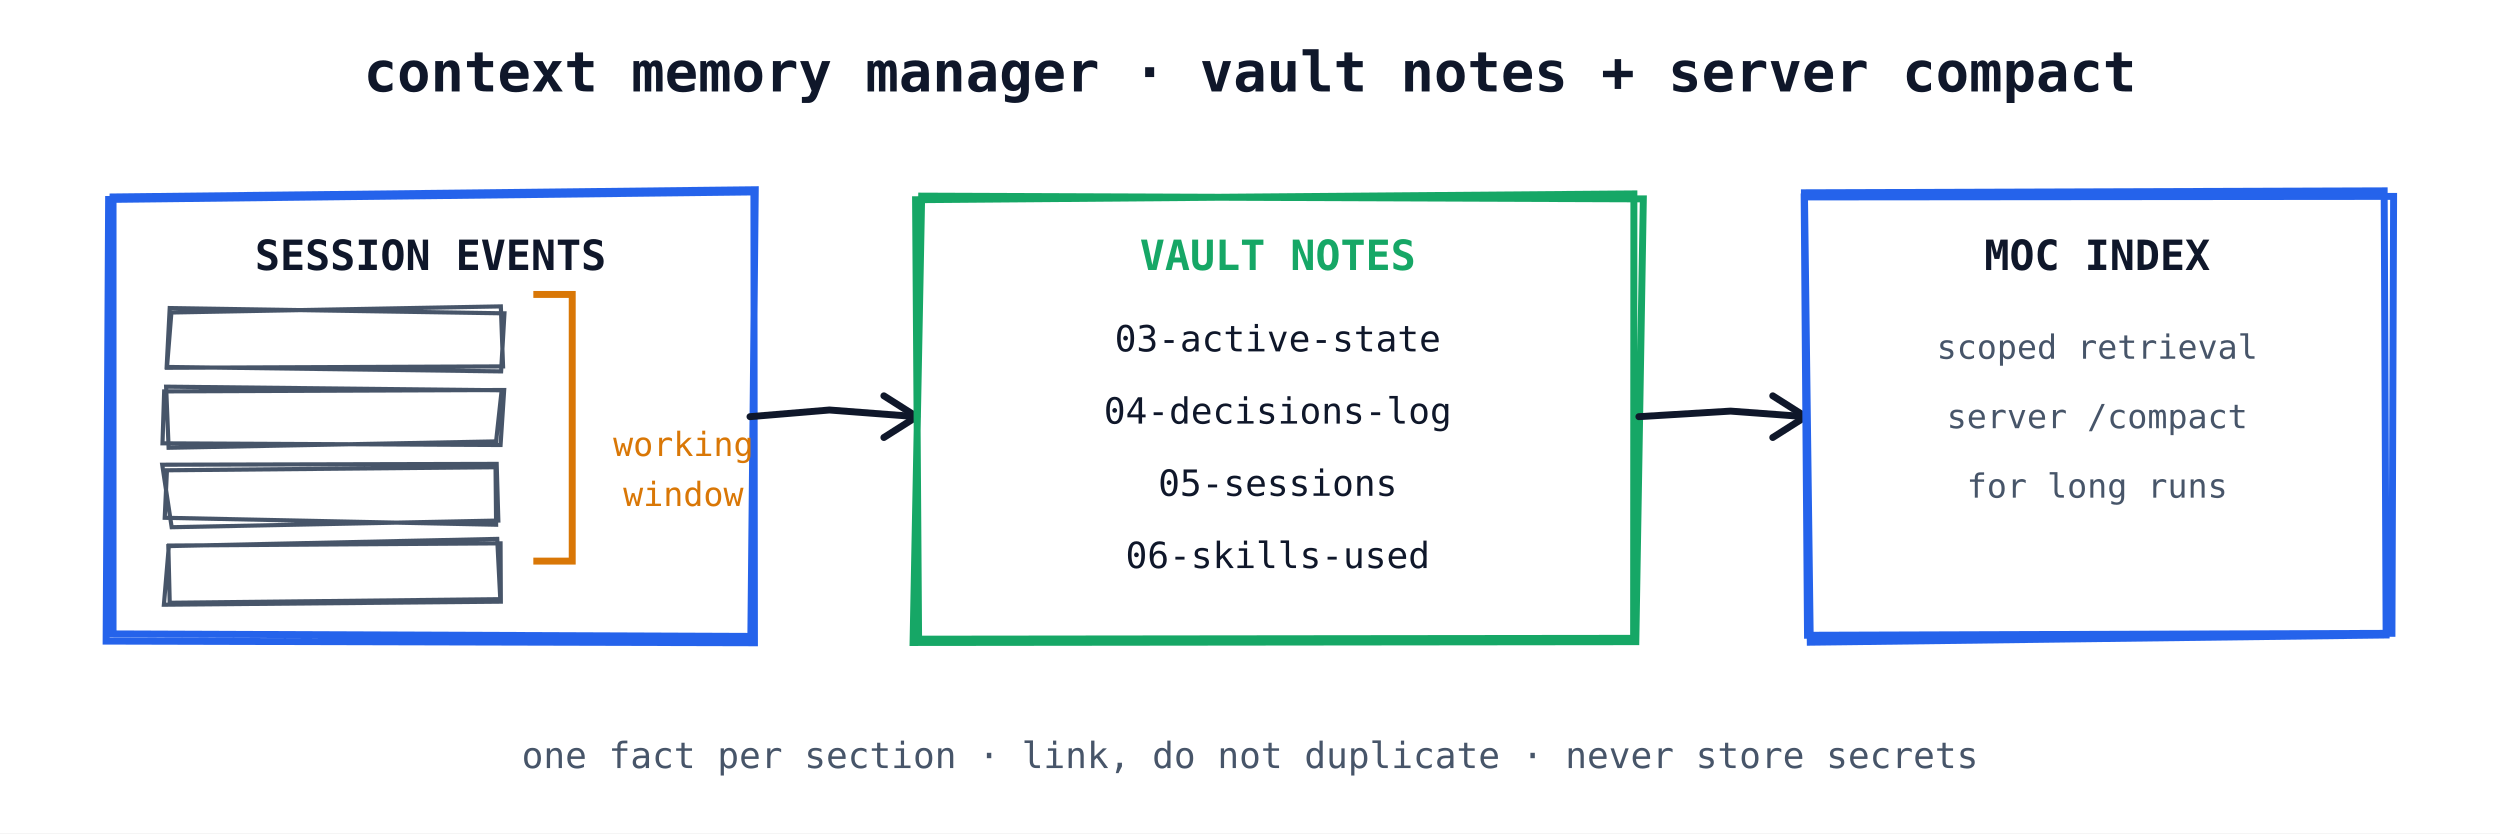
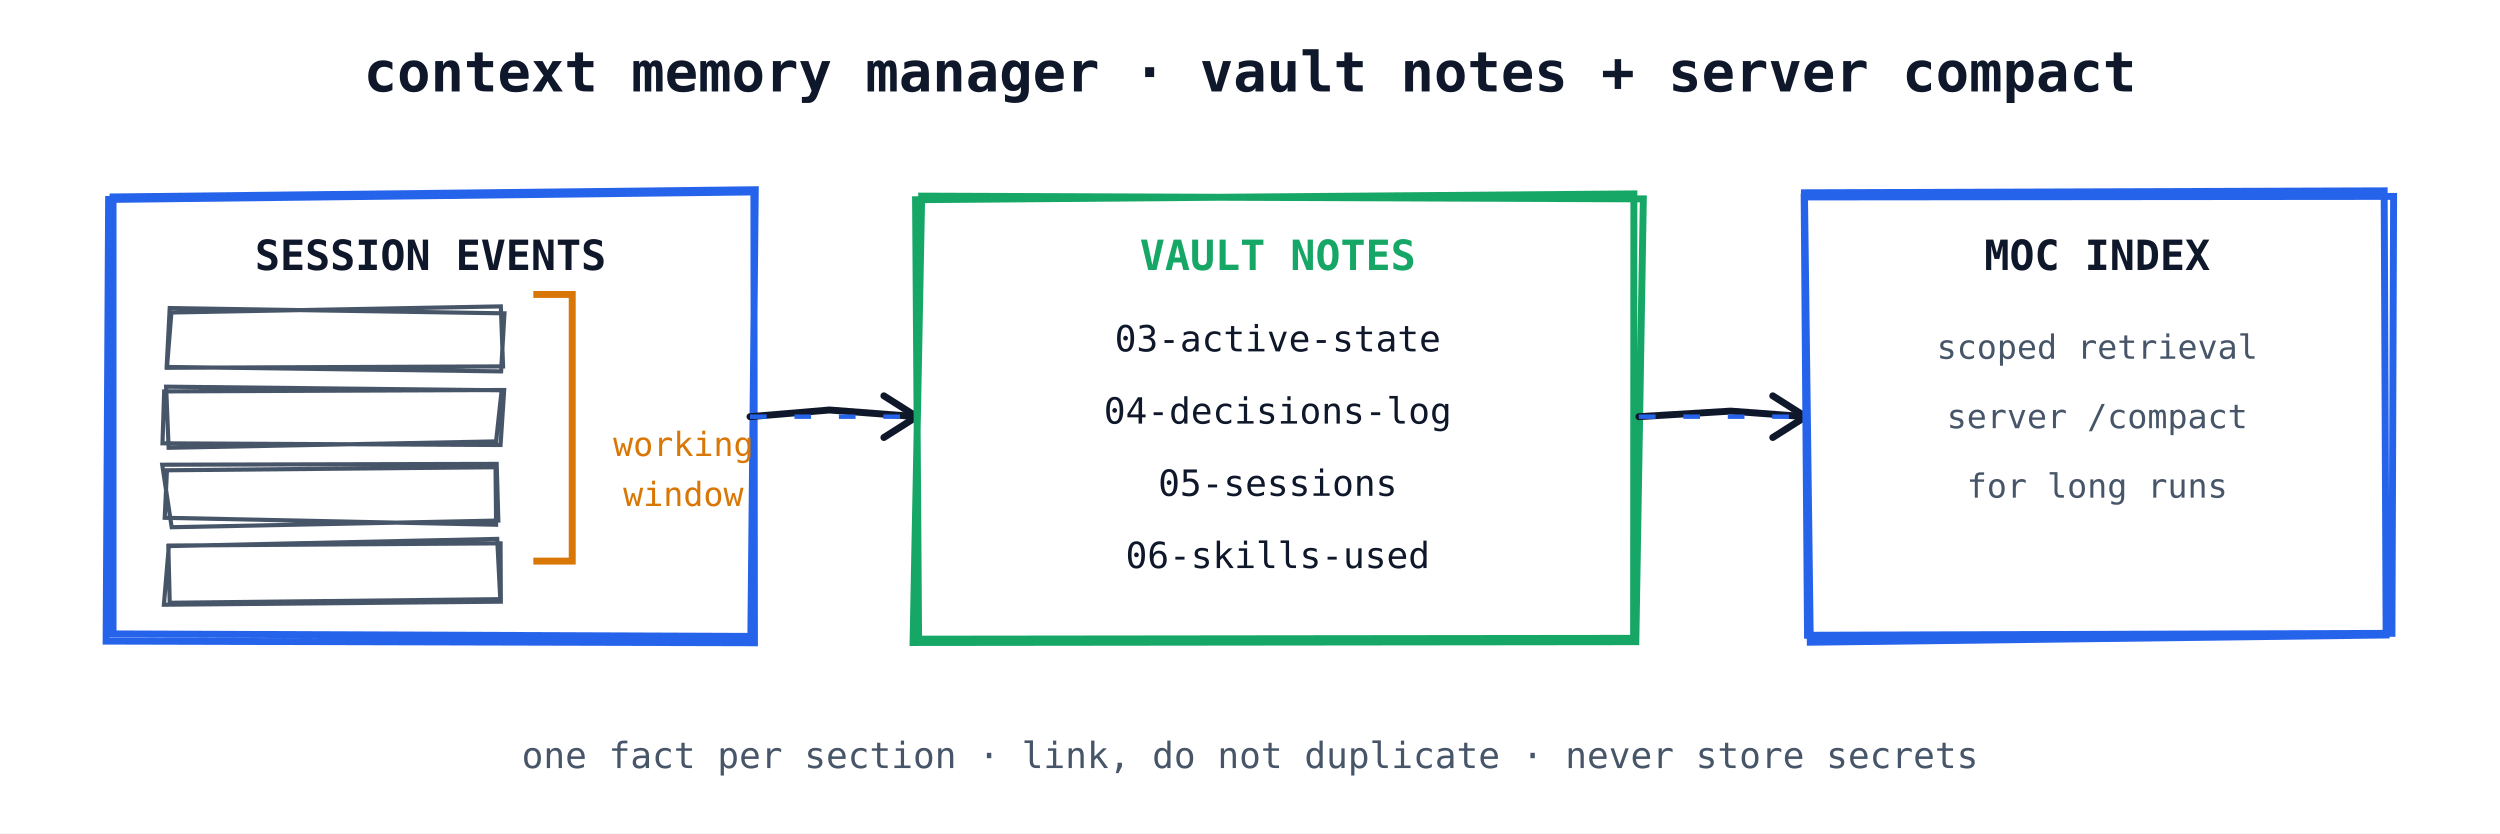
<svg xmlns="http://www.w3.org/2000/svg" viewBox="0 0 900 300">
  <rect width="900" height="300" fill="#ffffff" />
-   <style>.draw{stroke-dasharray:3200;stroke-dashoffset:3200;animation:draw 2.8s ease-out forwards}@keyframes draw{to{stroke-dashoffset:0}}.flow{stroke-dasharray:9 11;animation:flow 1.2s linear infinite}@keyframes flow{to{stroke-dashoffset:-40}}.blinkdot{animation:blinkdot 1.6s ease-in-out infinite}@keyframes blinkdot{0%,100%{opacity:1}50%{opacity:0.3}}</style>
+   <style>.draw{stroke-dasharray:3200;stroke-dashoffset:3200;animation:sketch 12s ease-in-out infinite}@keyframes sketch{0%{stroke-dashoffset:3200}22%{stroke-dashoffset:0}80%{stroke-dashoffset:0}100%{stroke-dashoffset:3200}}.flowline{stroke-dasharray:6 10;animation:gentleFlow 3s linear infinite}@keyframes gentleFlow{from{stroke-dashoffset:32}to{stroke-dashoffset:0}}.blinkdot{animation:blinkdot 1.6s ease-in-out infinite}@keyframes blinkdot{0%,100%{opacity:1}50%{opacity:0.3}}</style>
  <text x="450" y="26" text-anchor="middle" dominant-baseline="central" font-family="ui-monospace, SFMono-Regular, Menlo, monospace" font-size="20" font-weight="700" fill="#0f172a">context memory manager · vault notes + server compact</text>
  <path d="M40.7,70.9L271.9,68.3L270.3,229.1L40.7,228.2ZM39.1,71.8L271.4,69.1L271.6,231.4L38.2,230.8Z" fill="none" stroke="#2563eb" stroke-width="2.5" stroke-linecap="round" />
  <text x="155" y="92" text-anchor="middle" dominant-baseline="central" font-family="ui-monospace, SFMono-Regular, Menlo, monospace" font-size="15" font-weight="700" fill="#0f172a">SESSION EVENTS</text>
  <path d="M61.7,112.5L180.3,110.3L181.1,131.9L60.1,132.4ZM61.1,110.9L181.6,112.8L180.4,133.7L60,132.1Z" fill="none" stroke="#475569" stroke-width="1.5" stroke-linecap="round" />
  <path d="M59.1,140.9L181.5,140.4L180.2,160.2L58.5,159.6ZM59.8,139.2L180.6,140.5L178.6,158.9L60.7,161.2Z" fill="none" stroke="#475569" stroke-width="1.5" stroke-linecap="round" />
  <path d="M60.1,169.3L178.4,168.2L178.6,188.9L59.3,186.4ZM58.4,167.3L178.8,167L179.4,187.4L61.8,189.8Z" fill="none" stroke="#475569" stroke-width="1.5" stroke-linecap="round" />
  <path d="M60.6,196.6L179,194L180.1,215.7L61.1,217ZM60.8,196.4L180.2,195.6L180.3,216.6L59,217.7Z" fill="none" stroke="#475569" stroke-width="1.5" stroke-linecap="round" />
  <path d="M192,106 L206,106 L206,202 L192,202" fill="none" stroke="#d97706" stroke-width="2.5" />
  <text x="246" y="160" text-anchor="middle" dominant-baseline="central" font-family="ui-monospace, SFMono-Regular, Menlo, monospace" font-size="12" font-weight="400" fill="#d97706">working</text>
  <text x="246" y="178" text-anchor="middle" dominant-baseline="central" font-family="ui-monospace, SFMono-Regular, Menlo, monospace" font-size="12" font-weight="400" fill="#d97706">window</text>
  <path d="M270,150L298.6,147.6L330,150" fill="none" stroke="#0f172a" stroke-width="2.5" stroke-linecap="round" />
  <path d="M330,150L318.2,157.5M330,150L318.2,142.5" fill="none" stroke="#0f172a" stroke-width="2.5" stroke-linecap="round" />
+   <line x1="270" y1="150" x2="330" y2="150" class="flowline" stroke="#2563eb" stroke-width="1.6" />
  <path d="M331.8,70.6L591.6,71.6L588.9,231L328.7,231.3ZM329.6,71.9L588.2,69.8L588.1,229.8L330.7,230.1Z" fill="none" stroke="#16a766" stroke-width="2.5" stroke-linecap="round" />
  <text x="460" y="92" text-anchor="middle" dominant-baseline="central" font-family="ui-monospace, SFMono-Regular, Menlo, monospace" font-size="15" font-weight="700" fill="#16a766">VAULT NOTES</text>
  <text x="460" y="122" text-anchor="middle" dominant-baseline="central" font-family="ui-monospace, SFMono-Regular, Menlo, monospace" font-size="13" font-weight="400" fill="#0f172a">03-active-state</text>
  <text x="460" y="148" text-anchor="middle" dominant-baseline="central" font-family="ui-monospace, SFMono-Regular, Menlo, monospace" font-size="13" font-weight="400" fill="#0f172a">04-decisions-log</text>
  <text x="460" y="174" text-anchor="middle" dominant-baseline="central" font-family="ui-monospace, SFMono-Regular, Menlo, monospace" font-size="13" font-weight="400" fill="#0f172a">05-sessions</text>
  <text x="460" y="200" text-anchor="middle" dominant-baseline="central" font-family="ui-monospace, SFMono-Regular, Menlo, monospace" font-size="13" font-weight="400" fill="#0f172a">06-skills-used</text>
  <path d="M590,150L623,148L650,150" fill="none" stroke="#0f172a" stroke-width="2.5" stroke-linecap="round" />
  <path d="M650,150L638.2,157.5M650,150L638.2,142.5" fill="none" stroke="#0f172a" stroke-width="2.5" stroke-linecap="round" />
+   <line x1="590" y1="150" x2="650" y2="150" class="flowline" stroke="#2563eb" stroke-width="1.6" />
  <path d="M649.6,69.4L858.3,68.7L859,228.6L651.7,231.2ZM649.5,70.9L861.7,70.7L861.1,228L650.7,228.7Z" fill="none" stroke="#2563eb" stroke-width="2.5" stroke-linecap="round" />
  <text x="755" y="92" text-anchor="middle" dominant-baseline="central" font-family="ui-monospace, SFMono-Regular, Menlo, monospace" font-size="15" font-weight="700" fill="#0f172a">MOC INDEX</text>
  <text x="755" y="125" text-anchor="middle" dominant-baseline="central" font-family="ui-monospace, SFMono-Regular, Menlo, monospace" font-size="12" font-weight="400" fill="#475569">scoped retrieval</text>
  <text x="755" y="150" text-anchor="middle" dominant-baseline="central" font-family="ui-monospace, SFMono-Regular, Menlo, monospace" font-size="12" font-weight="400" fill="#475569">server /compact</text>
  <text x="755" y="175" text-anchor="middle" dominant-baseline="central" font-family="ui-monospace, SFMono-Regular, Menlo, monospace" font-size="12" font-weight="400" fill="#475569">for long runs</text>
  <text x="450" y="272" text-anchor="middle" dominant-baseline="central" font-family="ui-monospace, SFMono-Regular, Menlo, monospace" font-size="13" font-weight="400" fill="#475569">one fact per section · link, do not duplicate · never store secrets</text>
</svg>
